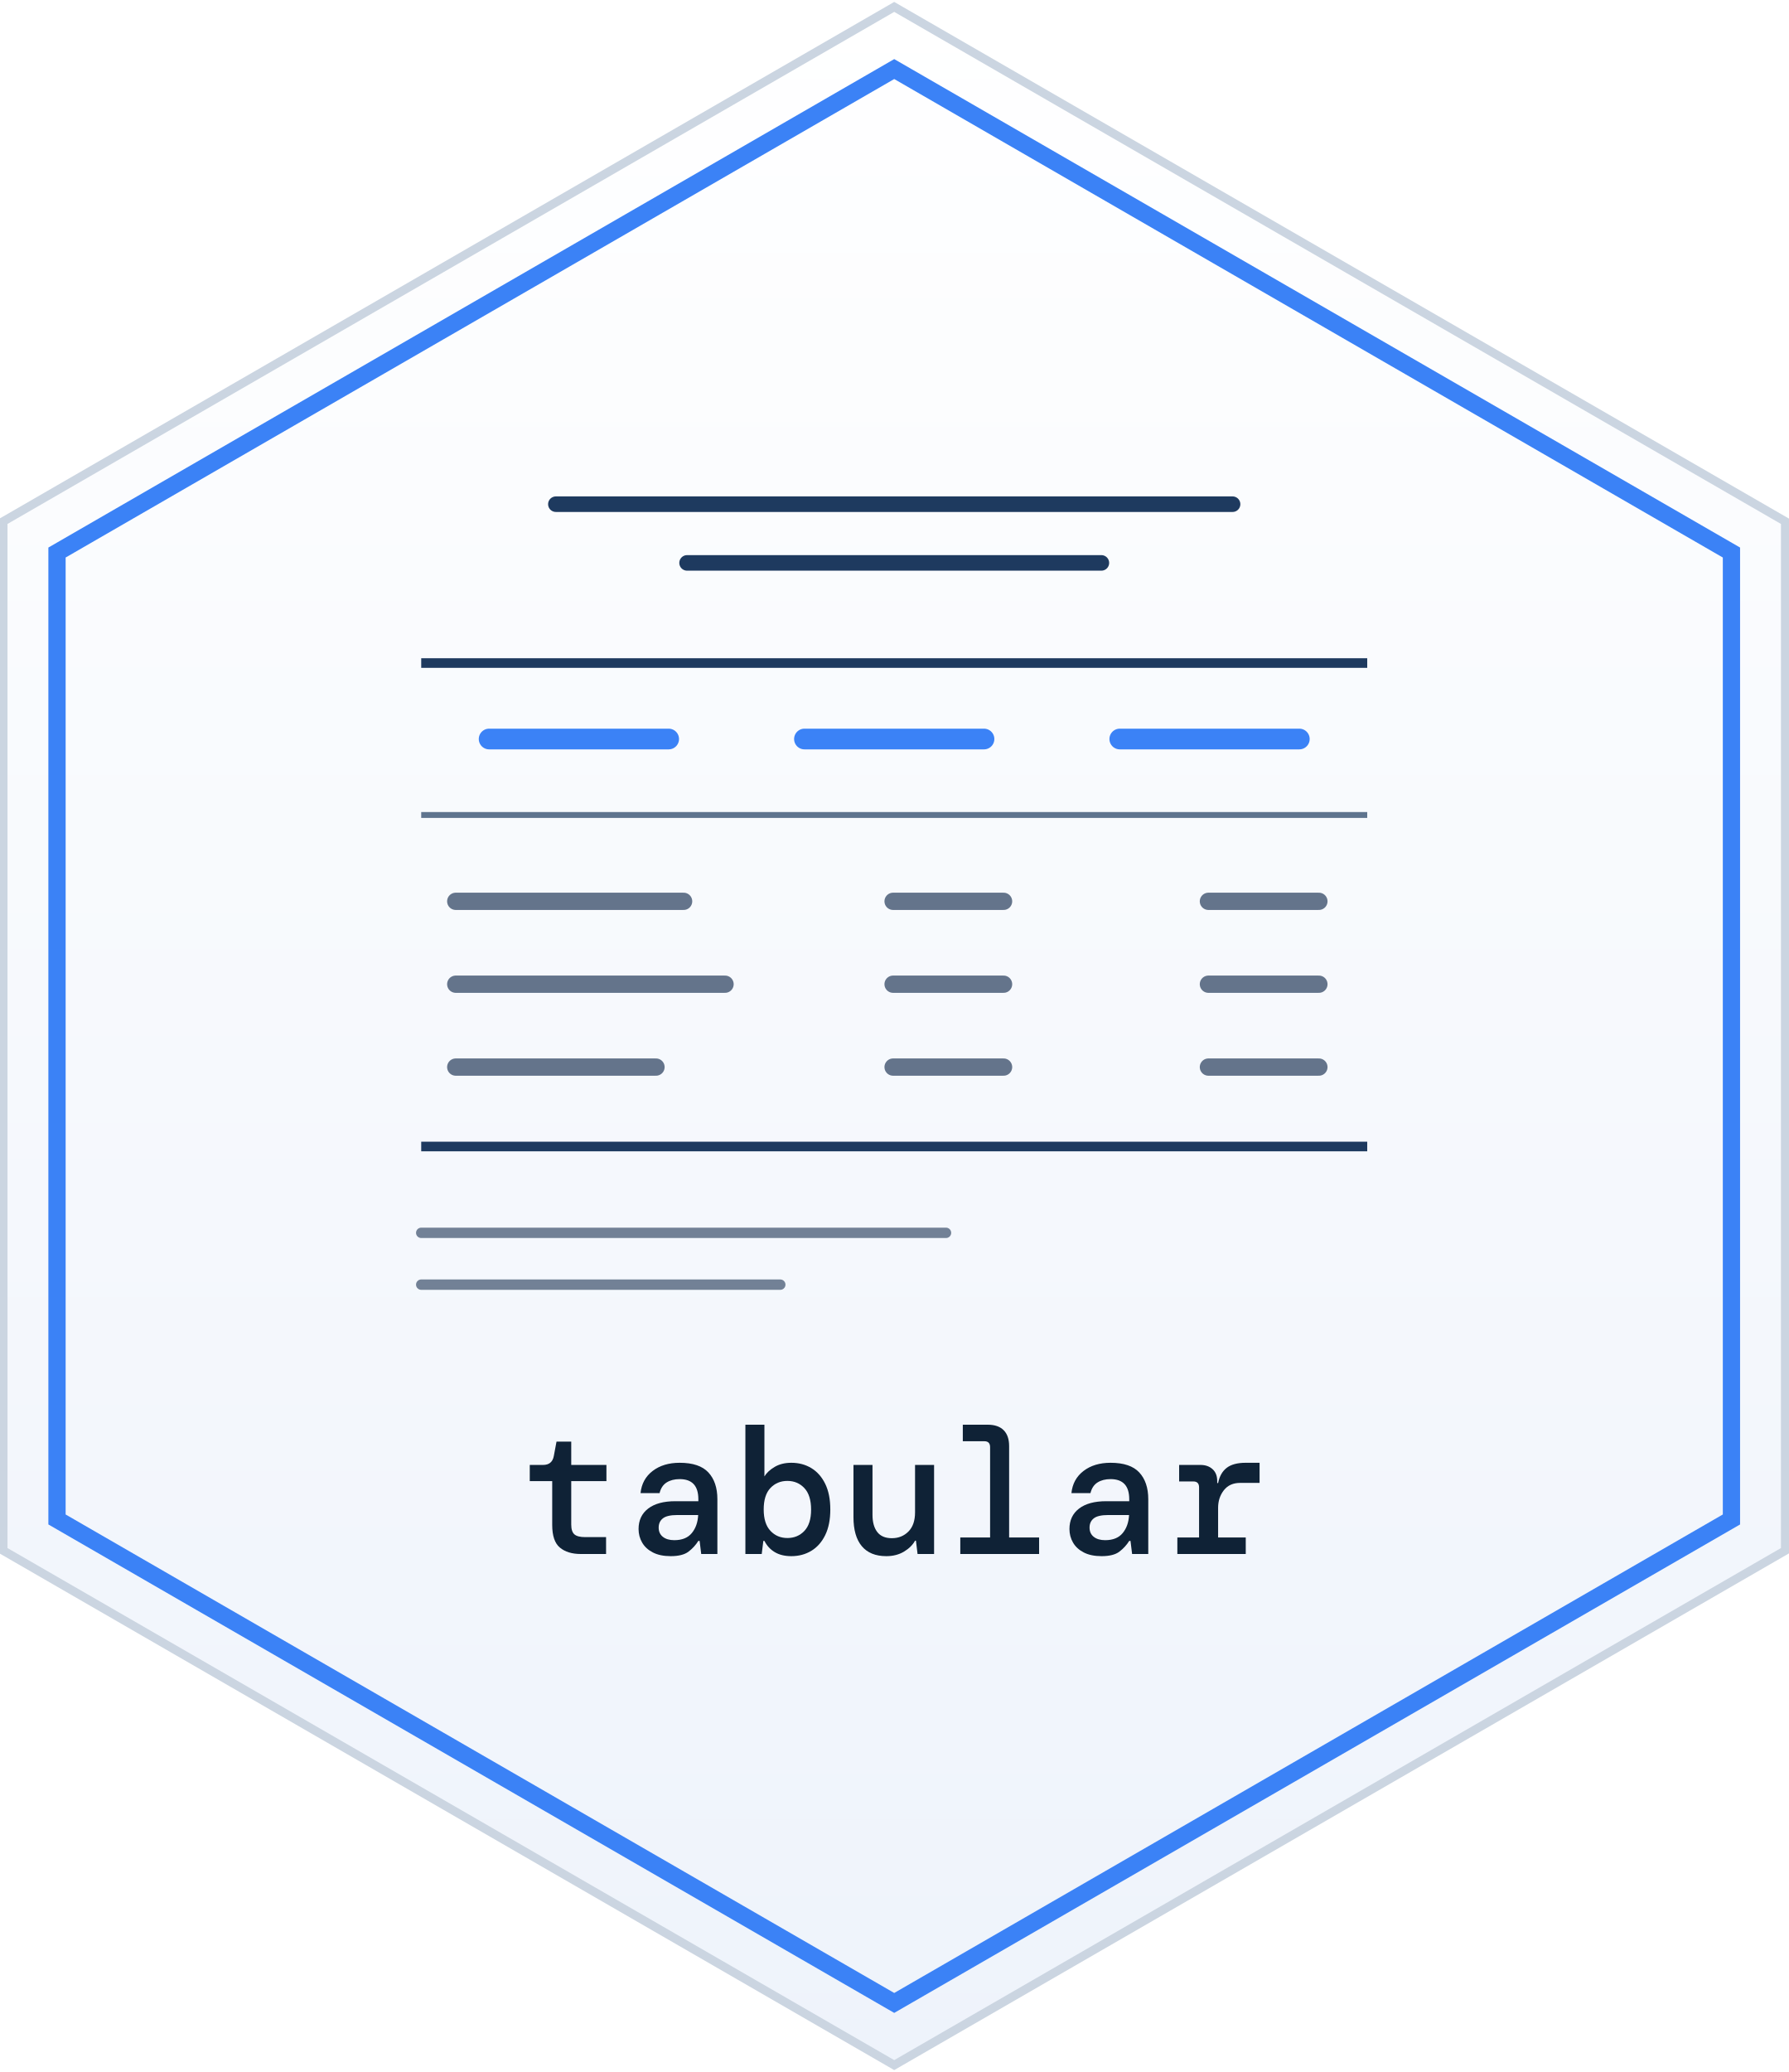
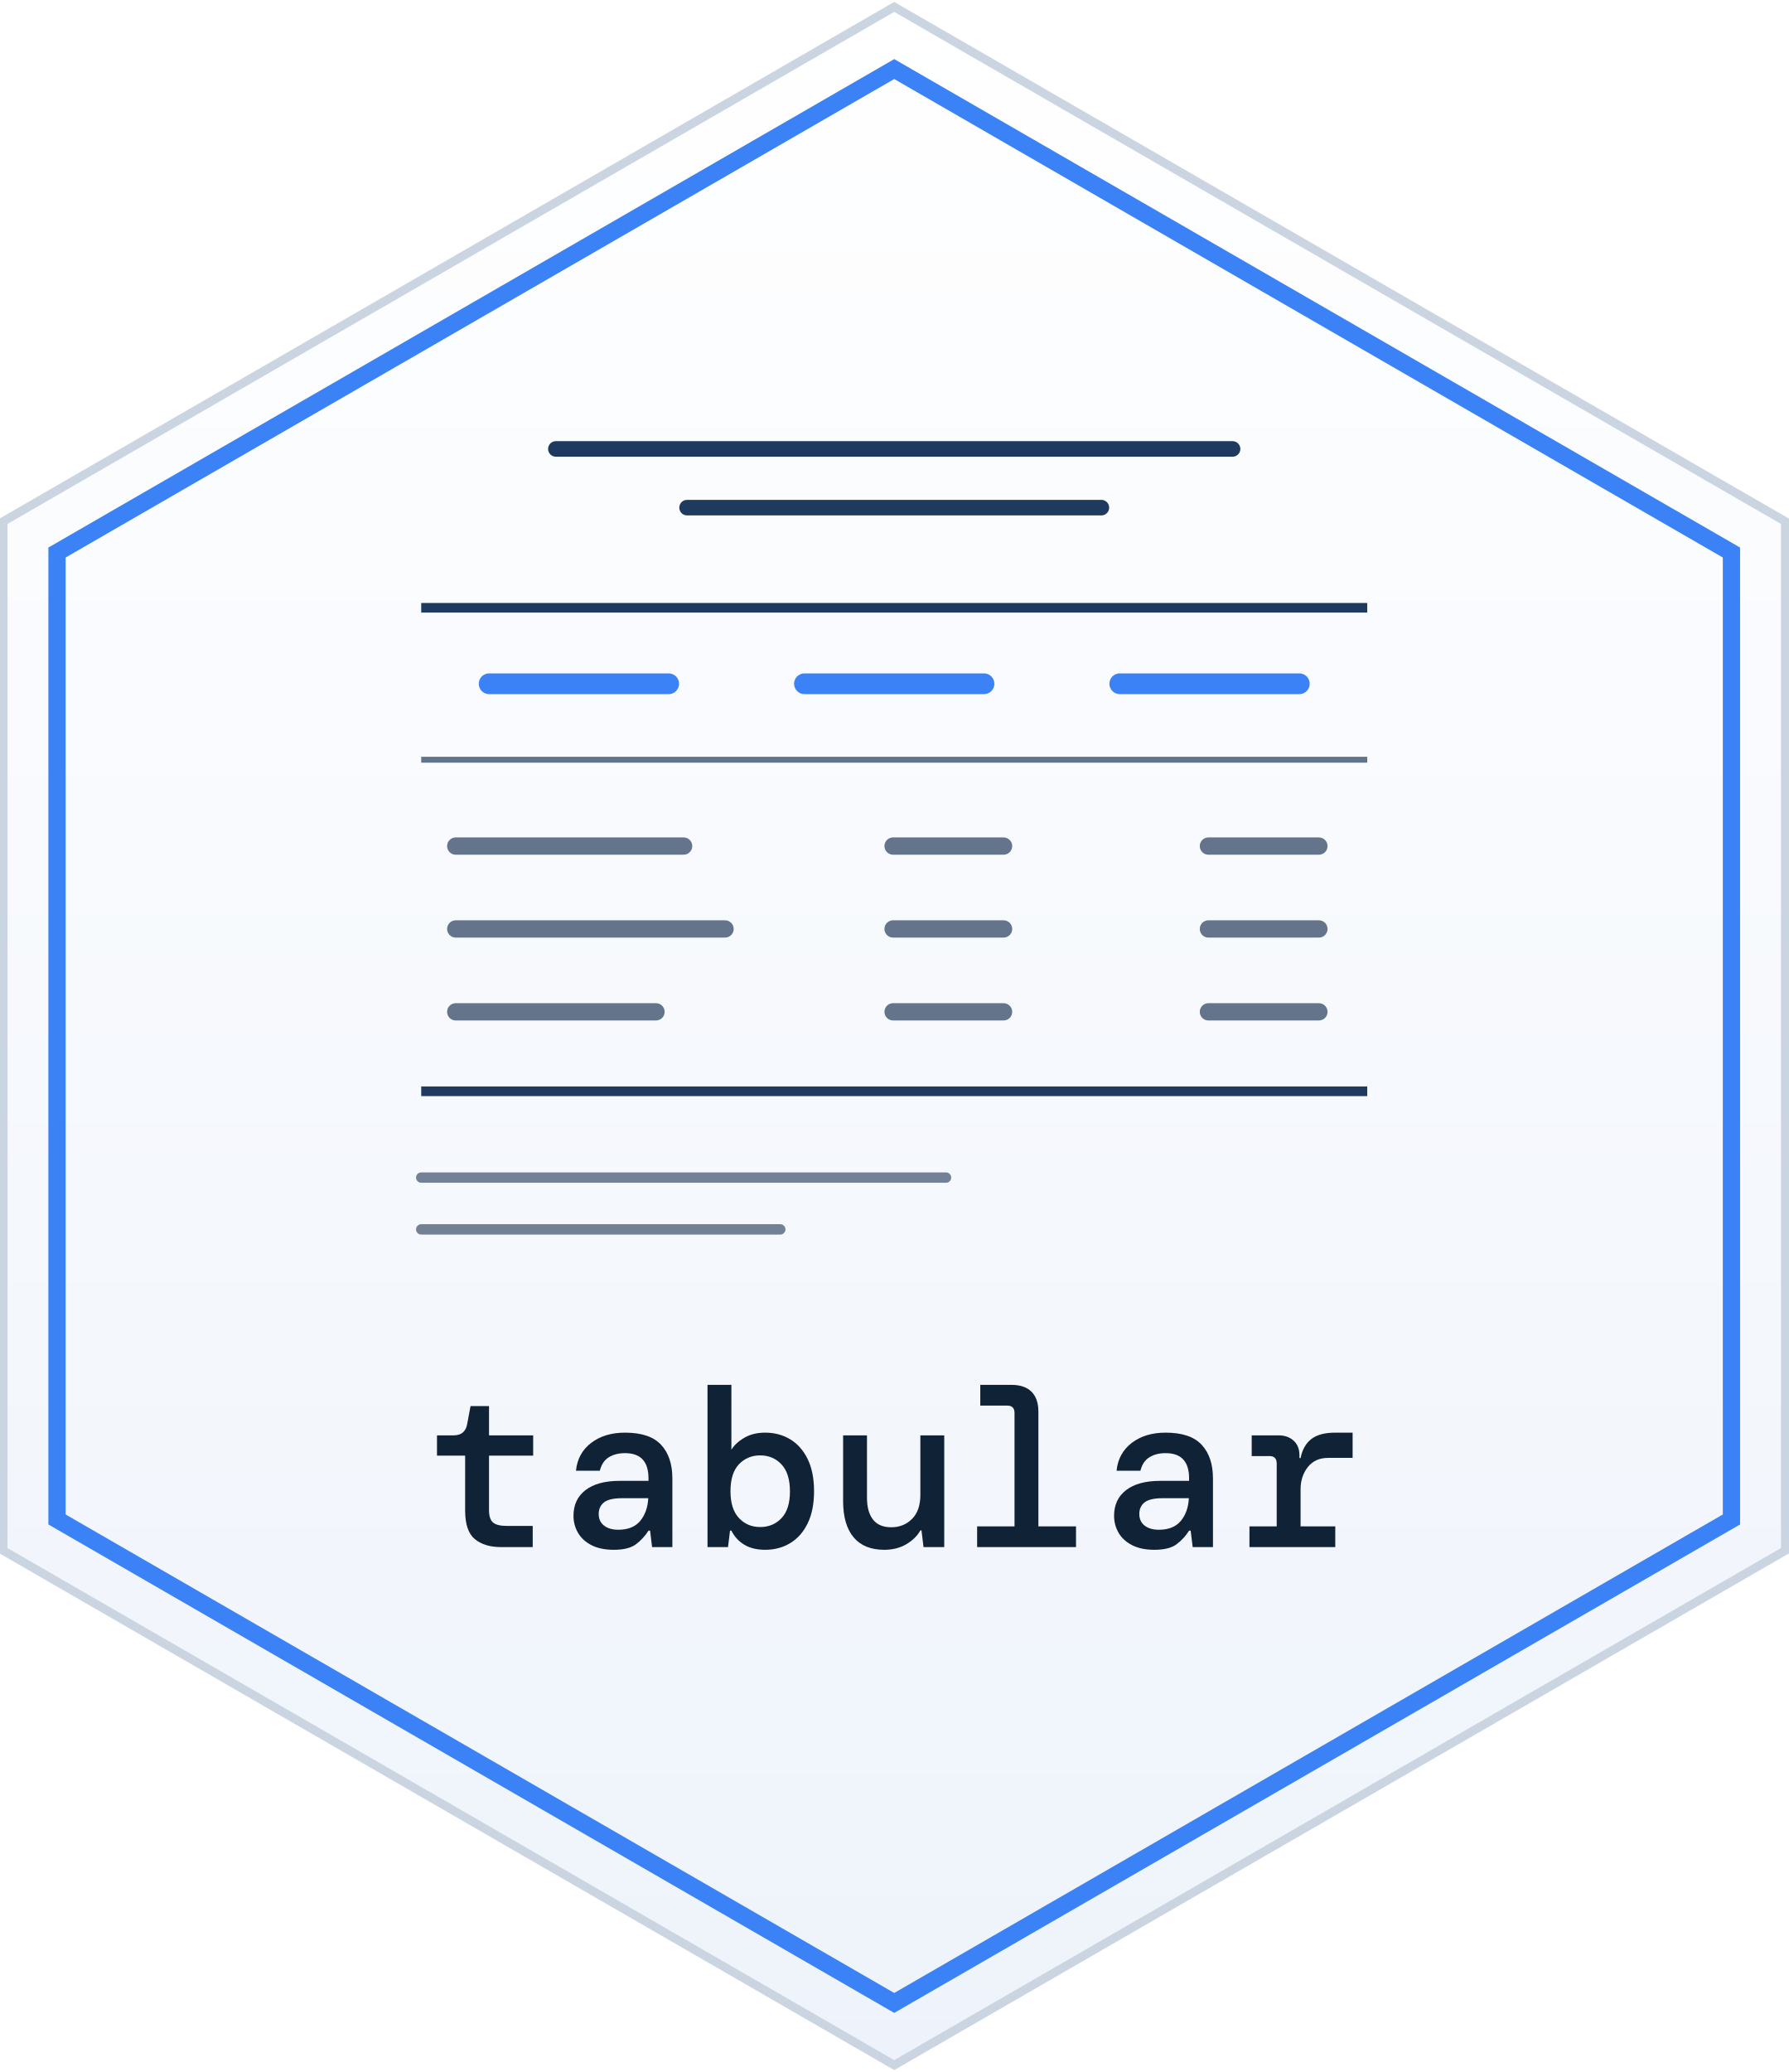
<svg xmlns="http://www.w3.org/2000/svg" viewBox="0 0 518 600" width="518" height="600" role="img" aria-label="tabular: clinical table rendering for R">
  <defs>
    <linearGradient id="bg" x1="0" y1="0" x2="0" y2="1">
      <stop offset="0" stop-color="#ffffff" />
      <stop offset="1" stop-color="#eef3fb" />
    </linearGradient>
    <clipPath id="hex">
      <polygon points="517.08,449.00 259.00,598.00 0.92,449.00 0.92,151.00 259.00,2.00 517.08,151.00" />
    </clipPath>
  </defs>
  <g clip-path="url(#hex)">
    <rect x="0" y="0" width="518" height="600" fill="url(#bg)" />
    <g>
-       <line x1="161.00" y1="146" x2="357.00" y2="146" stroke="#1e3a5f" stroke-width="4.5" stroke-linecap="round" opacity="1.0" />
-       <line x1="199.00" y1="163" x2="319.00" y2="163" stroke="#1e3a5f" stroke-width="4.5" stroke-linecap="round" opacity="1.0" />
-       <line x1="122.00" y1="192" x2="396.00" y2="192" stroke="#1e3a5f" stroke-width="2.8" stroke-linecap="butt" opacity="1.0" />
-       <line x1="141.67" y1="214" x2="193.67" y2="214" stroke="#3b82f6" stroke-width="6" stroke-linecap="round" opacity="1.0" />
-       <line x1="233.00" y1="214" x2="285.00" y2="214" stroke="#3b82f6" stroke-width="6" stroke-linecap="round" opacity="1.0" />
-       <line x1="324.33" y1="214" x2="376.33" y2="214" stroke="#3b82f6" stroke-width="6" stroke-linecap="round" opacity="1.0" />
-       <line x1="122.00" y1="236" x2="396.00" y2="236" stroke="#1e3a5f" stroke-width="1.7" stroke-linecap="butt" opacity="0.7" />
-       <line x1="132.00" y1="261" x2="198.00" y2="261" stroke="#64748b" stroke-width="5" stroke-linecap="round" opacity="1.0" />
-       <line x1="258.67" y1="261" x2="290.67" y2="261" stroke="#64748b" stroke-width="5" stroke-linecap="round" opacity="1.0" />
-       <line x1="350.00" y1="261" x2="382.00" y2="261" stroke="#64748b" stroke-width="5" stroke-linecap="round" opacity="1.0" />
-       <line x1="132.00" y1="285" x2="210.00" y2="285" stroke="#64748b" stroke-width="5" stroke-linecap="round" opacity="1.0" />
-       <line x1="258.67" y1="285" x2="290.67" y2="285" stroke="#64748b" stroke-width="5" stroke-linecap="round" opacity="1.0" />
-       <line x1="350.00" y1="285" x2="382.00" y2="285" stroke="#64748b" stroke-width="5" stroke-linecap="round" opacity="1.0" />
-       <line x1="132.00" y1="309" x2="190.00" y2="309" stroke="#64748b" stroke-width="5" stroke-linecap="round" opacity="1.0" />
-       <line x1="258.67" y1="309" x2="290.67" y2="309" stroke="#64748b" stroke-width="5" stroke-linecap="round" opacity="1.0" />
-       <line x1="350.00" y1="309" x2="382.00" y2="309" stroke="#64748b" stroke-width="5" stroke-linecap="round" opacity="1.0" />
-       <line x1="122.00" y1="332" x2="396.00" y2="332" stroke="#1e3a5f" stroke-width="2.8" stroke-linecap="butt" opacity="1.0" />
-       <line x1="122.00" y1="357" x2="274.00" y2="357" stroke="#64748b" stroke-width="3" stroke-linecap="round" opacity="0.9" />
-       <line x1="122.00" y1="372" x2="226.00" y2="372" stroke="#64748b" stroke-width="3" stroke-linecap="round" opacity="0.9" />
+       <line x1="161.00" y1="130" x2="357.00" y2="130" stroke="#1e3a5f" stroke-width="4.5" stroke-linecap="round" opacity="1.0" />
+       <line x1="199.00" y1="147" x2="319.00" y2="147" stroke="#1e3a5f" stroke-width="4.5" stroke-linecap="round" opacity="1.0" />
+       <line x1="122.00" y1="176" x2="396.00" y2="176" stroke="#1e3a5f" stroke-width="2.8" stroke-linecap="butt" opacity="1.0" />
+       <line x1="141.67" y1="198" x2="193.67" y2="198" stroke="#3b82f6" stroke-width="6" stroke-linecap="round" opacity="1.0" />
+       <line x1="233.00" y1="198" x2="285.00" y2="198" stroke="#3b82f6" stroke-width="6" stroke-linecap="round" opacity="1.0" />
+       <line x1="324.33" y1="198" x2="376.33" y2="198" stroke="#3b82f6" stroke-width="6" stroke-linecap="round" opacity="1.0" />
+       <line x1="122.00" y1="220" x2="396.00" y2="220" stroke="#1e3a5f" stroke-width="1.7" stroke-linecap="butt" opacity="0.7" />
+       <line x1="132.00" y1="245" x2="198.00" y2="245" stroke="#64748b" stroke-width="5" stroke-linecap="round" opacity="1.0" />
+       <line x1="258.67" y1="245" x2="290.67" y2="245" stroke="#64748b" stroke-width="5" stroke-linecap="round" opacity="1.0" />
+       <line x1="350.00" y1="245" x2="382.00" y2="245" stroke="#64748b" stroke-width="5" stroke-linecap="round" opacity="1.0" />
+       <line x1="132.00" y1="269" x2="210.00" y2="269" stroke="#64748b" stroke-width="5" stroke-linecap="round" opacity="1.0" />
+       <line x1="258.67" y1="269" x2="290.67" y2="269" stroke="#64748b" stroke-width="5" stroke-linecap="round" opacity="1.0" />
+       <line x1="350.00" y1="269" x2="382.00" y2="269" stroke="#64748b" stroke-width="5" stroke-linecap="round" opacity="1.0" />
+       <line x1="132.00" y1="293" x2="190.00" y2="293" stroke="#64748b" stroke-width="5" stroke-linecap="round" opacity="1.0" />
+       <line x1="258.67" y1="293" x2="290.67" y2="293" stroke="#64748b" stroke-width="5" stroke-linecap="round" opacity="1.0" />
+       <line x1="350.00" y1="293" x2="382.00" y2="293" stroke="#64748b" stroke-width="5" stroke-linecap="round" opacity="1.0" />
+       <line x1="122.00" y1="316" x2="396.00" y2="316" stroke="#1e3a5f" stroke-width="2.8" stroke-linecap="butt" opacity="1.0" />
+       <line x1="122.00" y1="341" x2="274.00" y2="341" stroke="#64748b" stroke-width="3" stroke-linecap="round" opacity="0.9" />
+       <line x1="122.00" y1="356" x2="226.00" y2="356" stroke="#64748b" stroke-width="3" stroke-linecap="round" opacity="0.9" />
    </g>
    <g fill="#0f2236">
-       <g transform="translate(149.80 450) scale(0.052 -0.052)" fill="#0f2236">
+       <g transform="translate(122.00 448) scale(0.06524 -0.06524)" fill="#0f2236">
        <path transform="translate(0 0)" d="M354 0Q281 0 238.0 35.5Q195 71 195 162V406H70V496H144Q195 496 204 546L219 626H301V496H497V406H301V164Q301 125 318.5 109.5Q336 94 379 94H495V0Z" />
        <path transform="translate(600 0)" d="M255 -12Q196 -12 156.0 8.5Q116 29 96.0 63.5Q76 98 76 139Q76 212 129.5 253.0Q183 294 281 294H409V305Q409 417 305 417Q262 417 232.5 398.5Q203 380 193 339H87Q95 417 154.5 462.5Q214 508 305 508Q415 508 465.0 454.0Q515 400 515 305V0H425L416 73H409Q387 38 354.0 13.0Q321 -12 255 -12ZM275 77Q340 77 372.5 116.5Q405 156 408 217H292Q235 217 211.5 198.5Q188 180 188 147Q188 114 211.5 95.5Q235 77 275 77Z" />
        <path transform="translate(1200 0)" d="M327 -12Q272 -12 234.5 10.5Q197 33 177 73H171L162 0H71V720H177V432Q195 462 234.0 485.0Q273 508 327 508Q389 508 438.0 478.5Q487 449 515.5 391.0Q544 333 544 248Q544 163 515.5 105.0Q487 47 438.0 17.5Q389 -12 327 -12ZM305 89Q362 89 399.5 128.5Q437 168 437 247Q437 327 399.5 367.0Q362 407 305 407Q248 407 210.5 367.5Q173 328 173 248Q173 169 210.5 129.0Q248 89 305 89Z" />
        <path transform="translate(1800 0)" d="M256 -12Q166 -12 119.5 43.5Q73 99 73 205V496H179V218Q179 157 205.5 122.5Q232 88 287 88Q342 88 379.0 125.0Q416 162 416 232V496H522V0H430L421 74H416Q396 38 354.0 13.0Q312 -12 256 -12Z" />
        <path transform="translate(2400 0)" d="M68 0V92H234V595Q234 628 202 628H82V720H221Q279 720 309.5 689.5Q340 659 340 601V92H507V0Z" />
        <path transform="translate(3000 0)" d="M255 -12Q196 -12 156.0 8.5Q116 29 96.0 63.5Q76 98 76 139Q76 212 129.5 253.0Q183 294 281 294H409V305Q409 417 305 417Q262 417 232.5 398.5Q203 380 193 339H87Q95 417 154.5 462.5Q214 508 305 508Q415 508 465.0 454.0Q515 400 515 305V0H425L416 73H409Q387 38 354.0 13.0Q321 -12 255 -12ZM275 77Q340 77 372.5 116.5Q405 156 408 217H292Q235 217 211.5 198.5Q188 180 188 147Q188 114 211.5 95.5Q235 77 275 77Z" />
        <path transform="translate(3600 0)" d="M77 0V92H198V371Q198 404 166 404H87V496H206Q247 496 273.0 472.5Q299 449 299 407V395H304Q315 451 351.5 479.5Q388 508 458 508H535V396H427Q368 396 336.0 355.0Q304 314 304 257V92H458V0Z" />
      </g>
    </g>
  </g>
  <polygon points="517.08,449.00 259.00,598.00 0.92,449.00 0.92,151.00 259.00,2.00 517.08,151.00" fill="none" stroke="#cbd5e1" stroke-width="2.5" />
  <polygon points="501.49,440.00 259.00,580.00 16.51,440.00 16.51,160.00 259.00,20.00 501.49,160.00" fill="none" stroke="#3b82f6" stroke-width="5" />
</svg>
